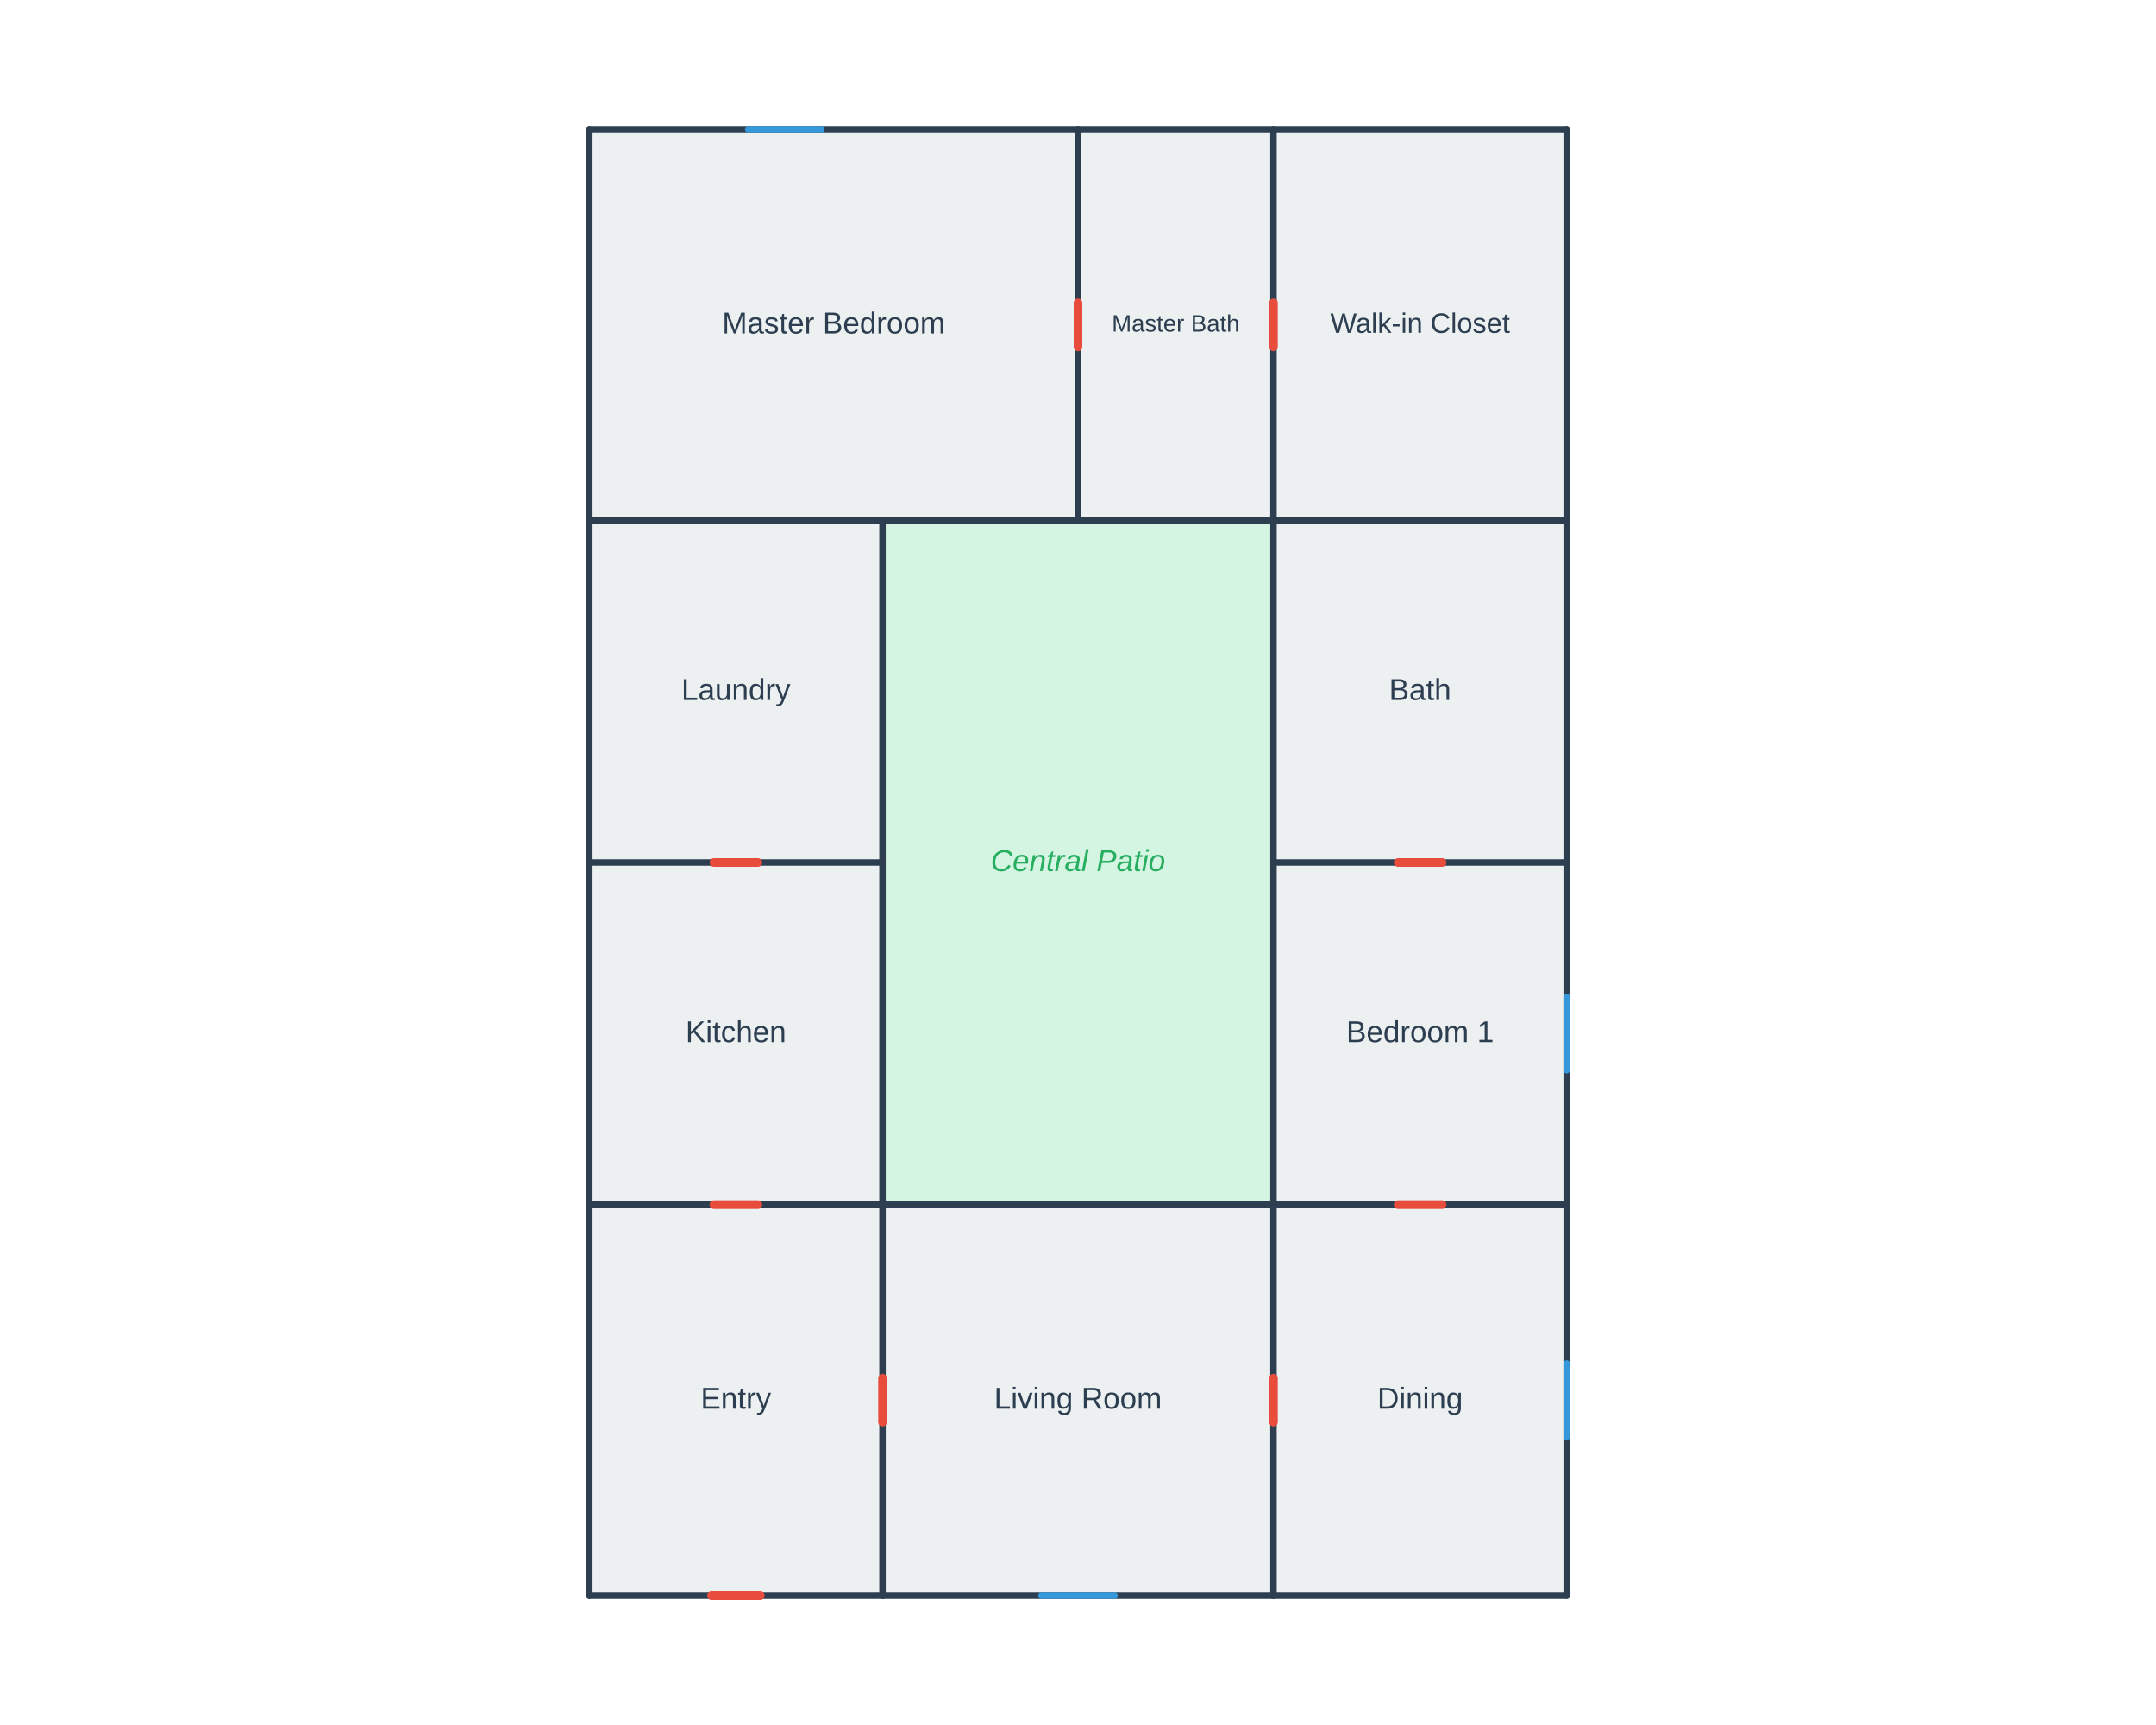
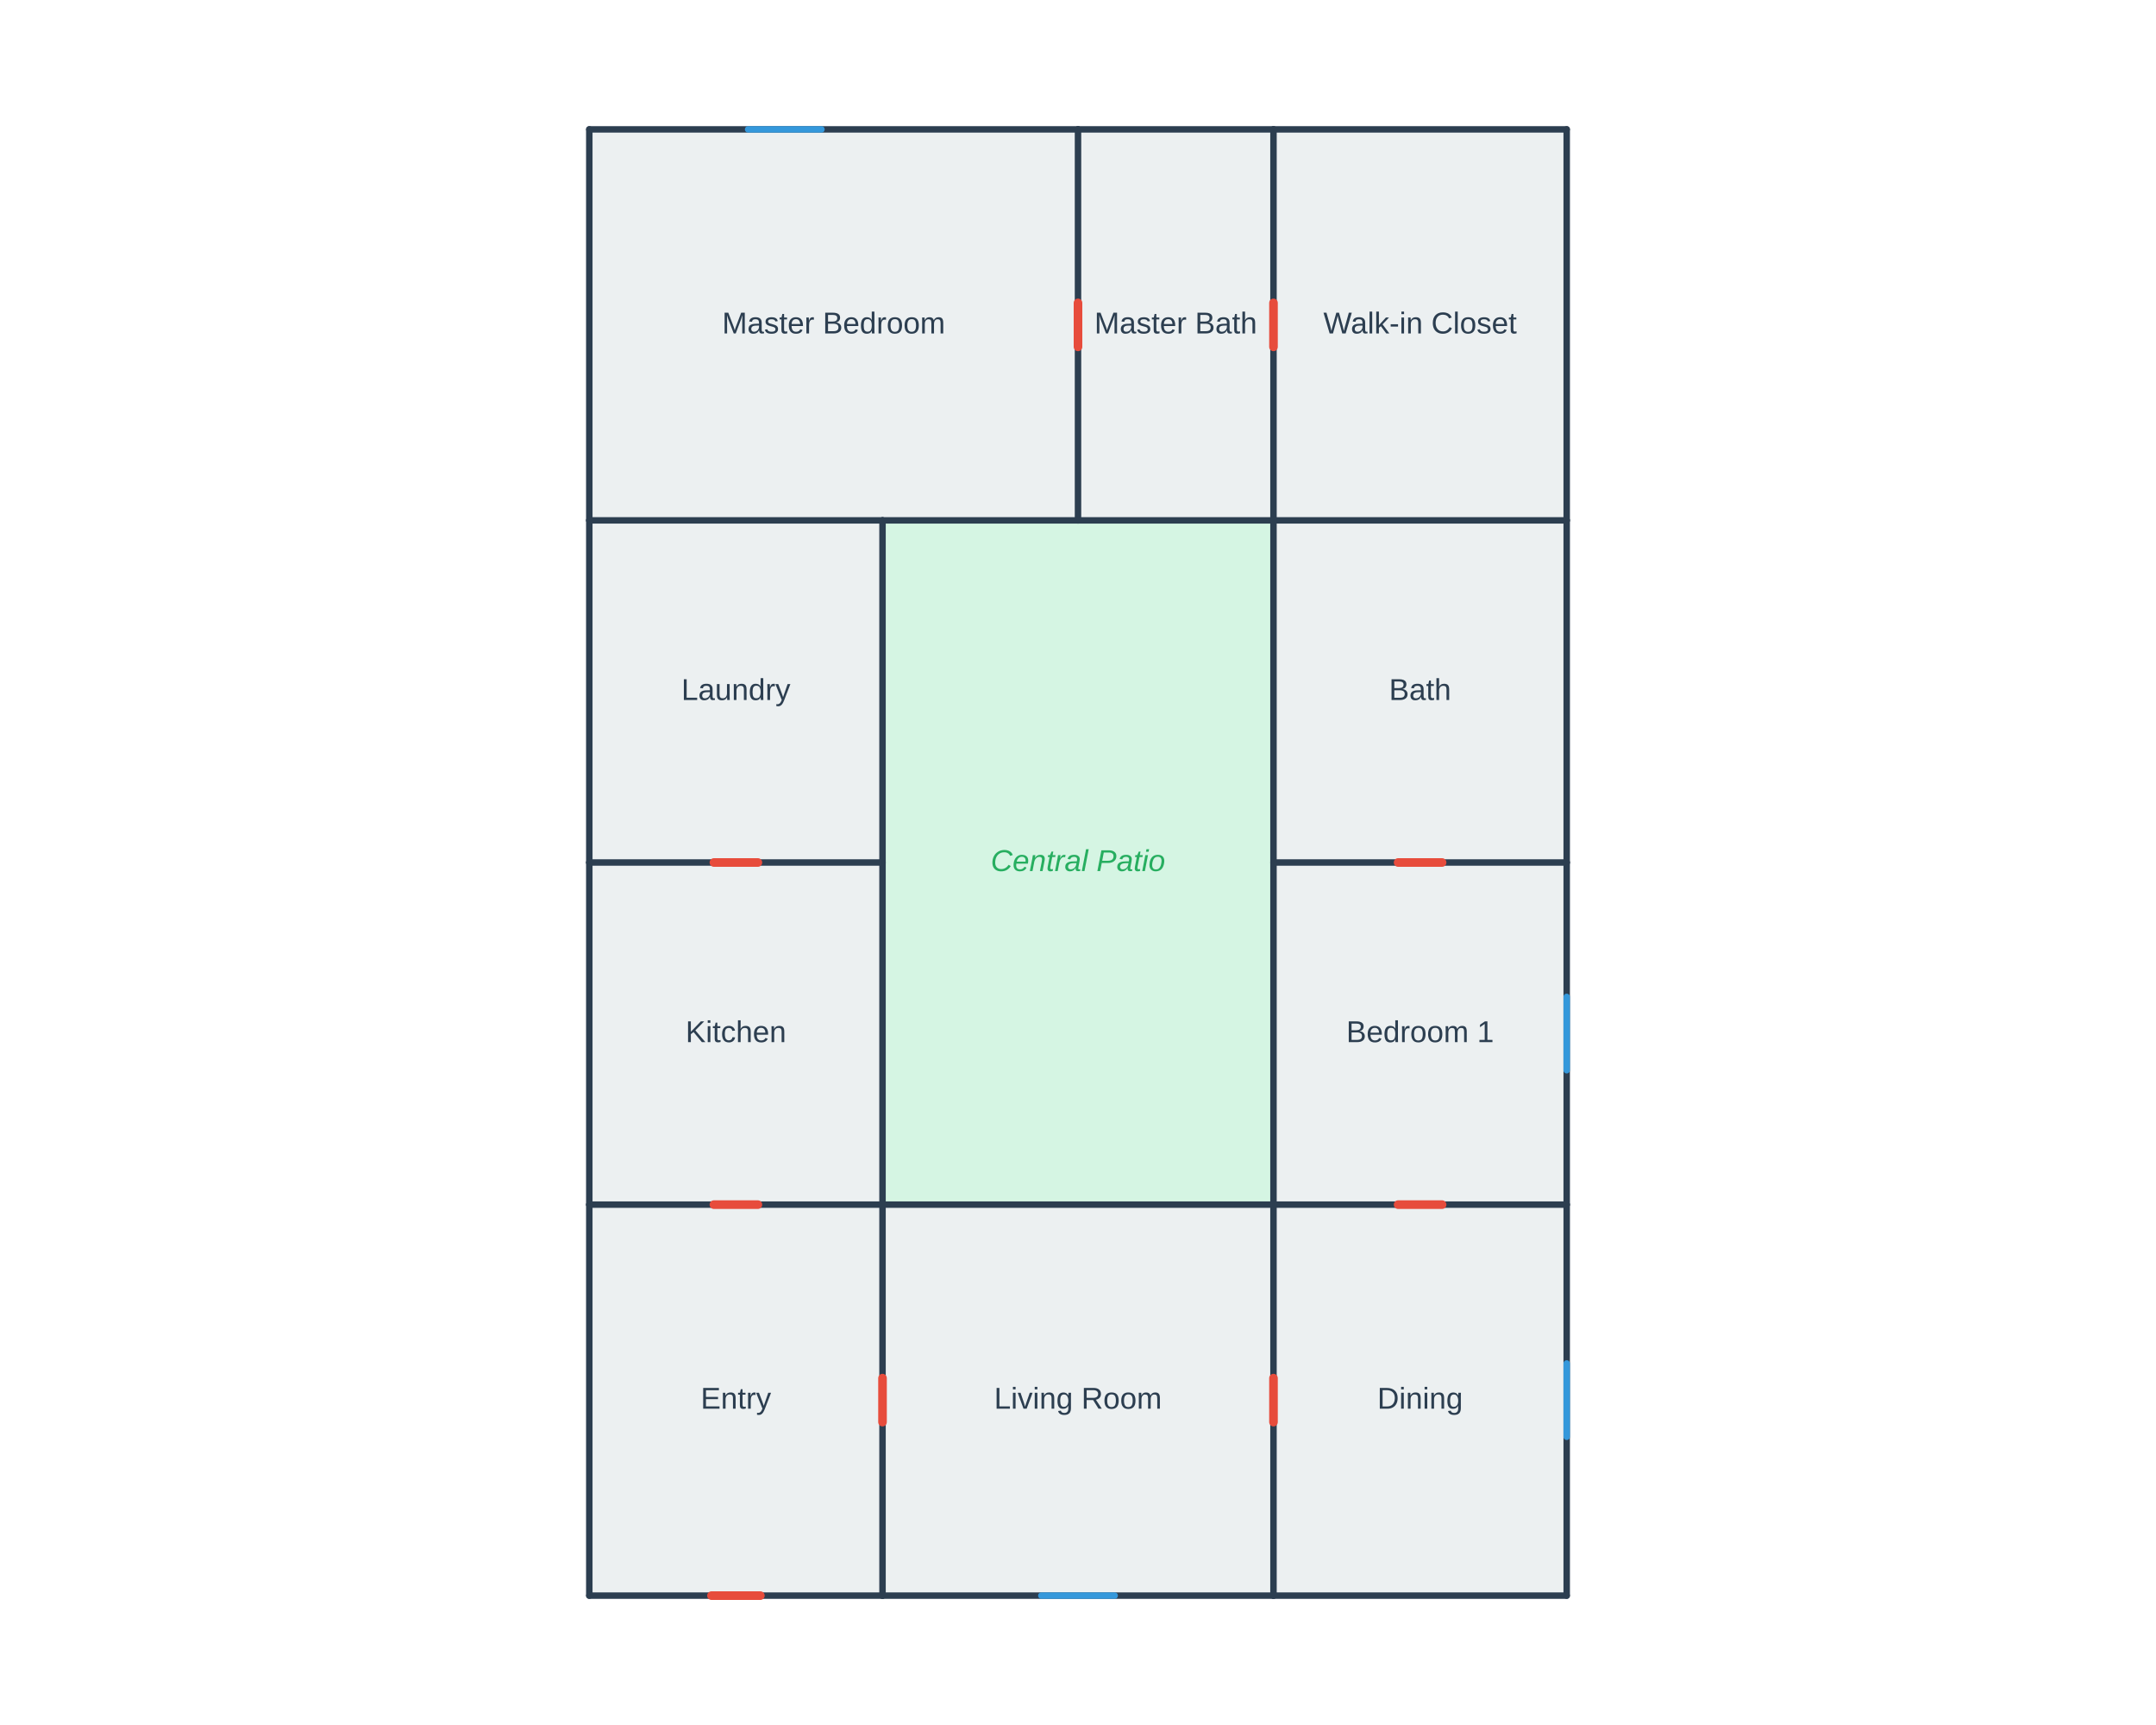
<svg xmlns="http://www.w3.org/2000/svg" width="1000" height="800" viewBox="0 0 1000 800">
  <defs>
    <style>
      .room-label { font-family: Arial, sans-serif; font-weight: 500; }
    </style>
  </defs>
  <rect width="1000" height="800" fill="#ffffff" />
  <path d="M 273.33 740.00 L 726.67 740.00 L 726.67 60.00 L 273.33 60.00 Z" fill="none" stroke="#7f8c8d" stroke-width="2" stroke-dasharray="8,4" />
  <path d="M 273.33 740.00 L 409.33 740.00 L 409.33 558.67 L 273.33 558.67 Z" fill="#ecf0f1" stroke="#bdc3c7" stroke-width="1" />
  <path d="M 409.33 740.00 L 590.67 740.00 L 590.67 558.67 L 409.33 558.67 Z" fill="#ecf0f1" stroke="#bdc3c7" stroke-width="1" />
  <path d="M 590.67 740.00 L 726.67 740.00 L 726.67 558.67 L 590.67 558.67 Z" fill="#ecf0f1" stroke="#bdc3c7" stroke-width="1" />
  <path d="M 273.33 558.67 L 409.33 558.67 L 409.33 400.00 L 273.33 400.00 Z" fill="#ecf0f1" stroke="#bdc3c7" stroke-width="1" />
  <path d="M 273.33 400.00 L 409.33 400.00 L 409.33 241.33 L 273.33 241.33 Z" fill="#ecf0f1" stroke="#bdc3c7" stroke-width="1" />
  <path d="M 590.67 558.67 L 726.67 558.67 L 726.67 400.00 L 590.67 400.00 Z" fill="#ecf0f1" stroke="#bdc3c7" stroke-width="1" />
  <path d="M 590.67 400.00 L 726.67 400.00 L 726.67 241.33 L 590.67 241.33 Z" fill="#ecf0f1" stroke="#bdc3c7" stroke-width="1" />
  <path d="M 273.33 241.33 L 500.00 241.33 L 500.00 60.00 L 273.33 60.00 Z" fill="#ecf0f1" stroke="#bdc3c7" stroke-width="1" />
  <path d="M 500.00 241.33 L 590.67 241.33 L 590.67 60.00 L 500.00 60.00 Z" fill="#ecf0f1" stroke="#bdc3c7" stroke-width="1" />
  <path d="M 590.67 241.33 L 726.67 241.33 L 726.67 60.00 L 590.67 60.00 Z" fill="#ecf0f1" stroke="#bdc3c7" stroke-width="1" />
  <path d="M 409.33 558.67 L 590.67 558.67 L 590.67 241.33 L 409.33 241.33 Z" fill="#d5f5e3" stroke="#27ae60" stroke-width="2" stroke-dasharray="4,2" />
  <line x1="409.33" y1="740.00" x2="409.33" y2="558.67" stroke="#2c3e50" stroke-width="3" stroke-linecap="round" />
  <line x1="273.33" y1="558.67" x2="409.33" y2="558.67" stroke="#2c3e50" stroke-width="3" stroke-linecap="round" />
  <line x1="590.67" y1="740.00" x2="590.67" y2="558.67" stroke="#2c3e50" stroke-width="3" stroke-linecap="round" />
  <line x1="590.67" y1="558.67" x2="726.67" y2="558.67" stroke="#2c3e50" stroke-width="3" stroke-linecap="round" />
  <line x1="273.33" y1="400.00" x2="409.33" y2="400.00" stroke="#2c3e50" stroke-width="3" stroke-linecap="round" />
  <line x1="273.33" y1="241.33" x2="409.33" y2="241.33" stroke="#2c3e50" stroke-width="3" stroke-linecap="round" />
  <line x1="590.67" y1="400.00" x2="726.67" y2="400.00" stroke="#2c3e50" stroke-width="3" stroke-linecap="round" />
  <line x1="590.67" y1="241.33" x2="726.67" y2="241.33" stroke="#2c3e50" stroke-width="3" stroke-linecap="round" />
  <line x1="500.00" y1="241.33" x2="500.00" y2="60.00" stroke="#2c3e50" stroke-width="3" stroke-linecap="round" />
  <line x1="590.67" y1="241.33" x2="590.67" y2="60.00" stroke="#2c3e50" stroke-width="3" stroke-linecap="round" />
  <line x1="273.33" y1="740.00" x2="409.33" y2="740.00" stroke="#2c3e50" stroke-width="3" stroke-linecap="round" />
  <line x1="273.33" y1="740.00" x2="273.33" y2="558.67" stroke="#2c3e50" stroke-width="3" stroke-linecap="round" />
  <line x1="409.33" y1="740.00" x2="590.67" y2="740.00" stroke="#2c3e50" stroke-width="3" stroke-linecap="round" />
  <line x1="409.33" y1="558.67" x2="590.67" y2="558.67" stroke="#2c3e50" stroke-width="3" stroke-linecap="round" />
  <line x1="590.67" y1="740.00" x2="726.67" y2="740.00" stroke="#2c3e50" stroke-width="3" stroke-linecap="round" />
  <line x1="726.67" y1="740.00" x2="726.67" y2="558.67" stroke="#2c3e50" stroke-width="3" stroke-linecap="round" />
  <line x1="409.33" y1="558.67" x2="409.33" y2="400.00" stroke="#2c3e50" stroke-width="3" stroke-linecap="round" />
  <line x1="273.33" y1="558.67" x2="273.33" y2="400.00" stroke="#2c3e50" stroke-width="3" stroke-linecap="round" />
  <line x1="409.33" y1="400.00" x2="409.33" y2="241.33" stroke="#2c3e50" stroke-width="3" stroke-linecap="round" />
  <line x1="273.33" y1="400.00" x2="273.33" y2="241.33" stroke="#2c3e50" stroke-width="3" stroke-linecap="round" />
  <line x1="726.67" y1="558.67" x2="726.67" y2="400.00" stroke="#2c3e50" stroke-width="3" stroke-linecap="round" />
  <line x1="590.67" y1="558.67" x2="590.67" y2="400.00" stroke="#2c3e50" stroke-width="3" stroke-linecap="round" />
  <line x1="726.67" y1="400.00" x2="726.67" y2="241.33" stroke="#2c3e50" stroke-width="3" stroke-linecap="round" />
  <line x1="590.67" y1="400.00" x2="590.67" y2="241.33" stroke="#2c3e50" stroke-width="3" stroke-linecap="round" />
  <line x1="409.33" y1="241.33" x2="500.00" y2="241.33" stroke="#2c3e50" stroke-width="3" stroke-linecap="round" />
  <line x1="273.33" y1="60.00" x2="500.00" y2="60.00" stroke="#2c3e50" stroke-width="3" stroke-linecap="round" />
  <line x1="273.33" y1="241.33" x2="273.33" y2="60.00" stroke="#2c3e50" stroke-width="3" stroke-linecap="round" />
  <line x1="500.00" y1="241.33" x2="590.67" y2="241.33" stroke="#2c3e50" stroke-width="3" stroke-linecap="round" />
  <line x1="500.00" y1="60.00" x2="590.67" y2="60.00" stroke="#2c3e50" stroke-width="3" stroke-linecap="round" />
  <line x1="726.67" y1="241.33" x2="726.67" y2="60.00" stroke="#2c3e50" stroke-width="3" stroke-linecap="round" />
  <line x1="590.67" y1="60.00" x2="726.67" y2="60.00" stroke="#2c3e50" stroke-width="3" stroke-linecap="round" />
  <line x1="409.33" y1="659.53" x2="409.33" y2="639.13" stroke="#e74c3c" stroke-width="4" stroke-linecap="round" />
  <line x1="590.67" y1="659.53" x2="590.67" y2="639.13" stroke="#e74c3c" stroke-width="4" stroke-linecap="round" />
  <line x1="331.13" y1="558.67" x2="351.53" y2="558.67" stroke="#e74c3c" stroke-width="4" stroke-linecap="round" />
  <line x1="331.13" y1="400.00" x2="351.53" y2="400.00" stroke="#e74c3c" stroke-width="4" stroke-linecap="round" />
  <line x1="648.47" y1="558.67" x2="668.87" y2="558.67" stroke="#e74c3c" stroke-width="4" stroke-linecap="round" />
  <line x1="648.47" y1="400.00" x2="668.87" y2="400.00" stroke="#e74c3c" stroke-width="4" stroke-linecap="round" />
  <line x1="500.00" y1="160.87" x2="500.00" y2="140.47" stroke="#e74c3c" stroke-width="4" stroke-linecap="round" />
  <line x1="590.67" y1="160.87" x2="590.67" y2="140.47" stroke="#e74c3c" stroke-width="4" stroke-linecap="round" />
  <line x1="330.00" y1="740.00" x2="352.67" y2="740.00" stroke="#e74c3c" stroke-width="4" stroke-linecap="round" />
  <line x1="483.00" y1="740.00" x2="517.00" y2="740.00" stroke="#3498db" stroke-width="3" stroke-linecap="round" />
  <line x1="726.67" y1="666.33" x2="726.67" y2="632.33" stroke="#3498db" stroke-width="3" stroke-linecap="round" />
  <line x1="347.00" y1="60.00" x2="381.00" y2="60.00" stroke="#3498db" stroke-width="3" stroke-linecap="round" />
  <line x1="726.67" y1="496.33" x2="726.67" y2="462.33" stroke="#3498db" stroke-width="3" stroke-linecap="round" />
  <text x="341.33" y="649.33" font-size="14" fill="#2c3e50" text-anchor="middle" dominant-baseline="middle" font-family="Arial, sans-serif">Entry</text>
  <text x="500.00" y="649.33" font-size="14" fill="#2c3e50" text-anchor="middle" dominant-baseline="middle" font-family="Arial, sans-serif">Living Room</text>
  <text x="658.67" y="649.33" font-size="14" fill="#2c3e50" text-anchor="middle" dominant-baseline="middle" font-family="Arial, sans-serif">Dining</text>
  <text x="341.33" y="479.33" font-size="14" fill="#2c3e50" text-anchor="middle" dominant-baseline="middle" font-family="Arial, sans-serif">Kitchen</text>
  <text x="341.33" y="320.67" font-size="14" fill="#2c3e50" text-anchor="middle" dominant-baseline="middle" font-family="Arial, sans-serif">Laundry</text>
  <text x="658.67" y="479.33" font-size="14" fill="#2c3e50" text-anchor="middle" dominant-baseline="middle" font-family="Arial, sans-serif">Bedroom 1</text>
  <text x="658.67" y="320.67" font-size="14" fill="#2c3e50" text-anchor="middle" dominant-baseline="middle" font-family="Arial, sans-serif">Bath</text>
  <text x="386.67" y="150.67" font-size="14" fill="#2c3e50" text-anchor="middle" dominant-baseline="middle" font-family="Arial, sans-serif">Master Bedroom</text>
-   <text x="545.33" y="150.67" font-size="11" fill="#2c3e50" text-anchor="middle" dominant-baseline="middle" font-family="Arial, sans-serif">Master Bath</text>
-   <text x="658.67" y="150.67" font-size="13" fill="#2c3e50" text-anchor="middle" dominant-baseline="middle" font-family="Arial, sans-serif">Walk-in Closet</text>
+   <text x="545.33" y="150.67" font-size="14" fill="#2c3e50" text-anchor="middle" dominant-baseline="middle" font-family="Arial, sans-serif">Master Bath</text>
+   <text x="658.67" y="150.67" font-size="14" fill="#2c3e50" text-anchor="middle" dominant-baseline="middle" font-family="Arial, sans-serif">Walk-in Closet</text>
  <text x="500.00" y="400.00" font-size="14" fill="#27ae60" text-anchor="middle" dominant-baseline="middle" font-family="Arial, sans-serif" font-style="italic">Central Patio</text>
</svg>
